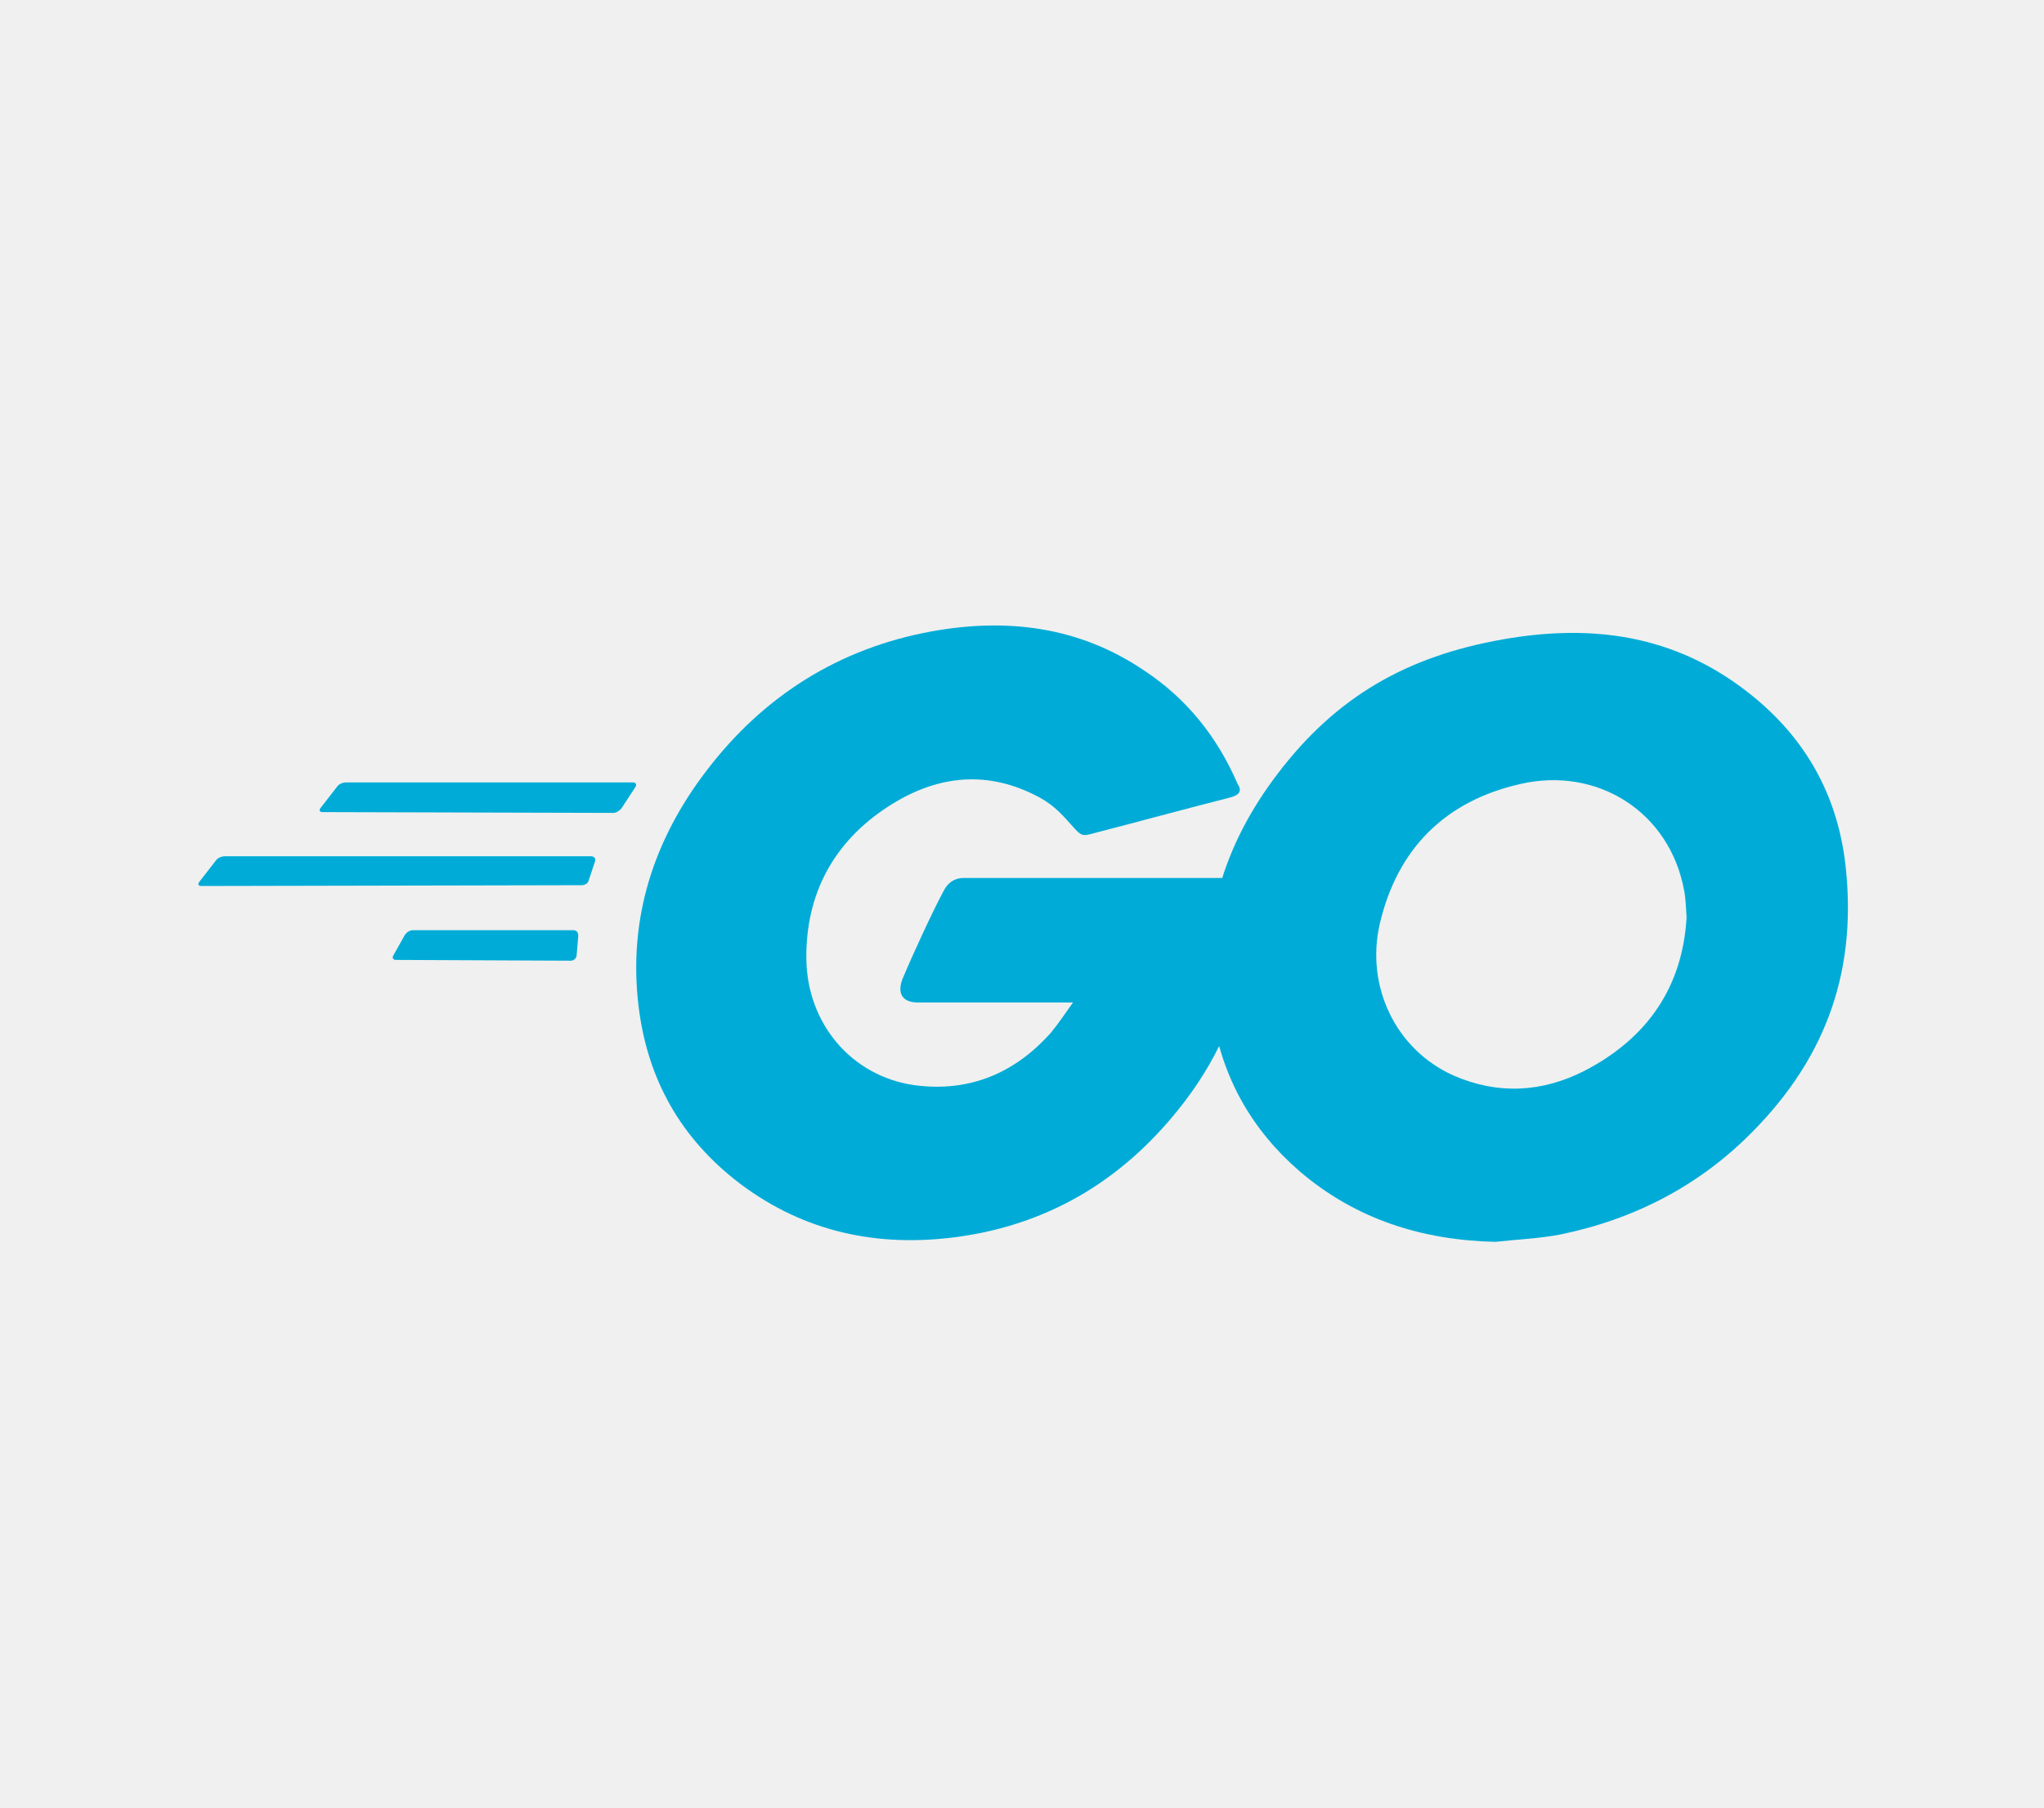
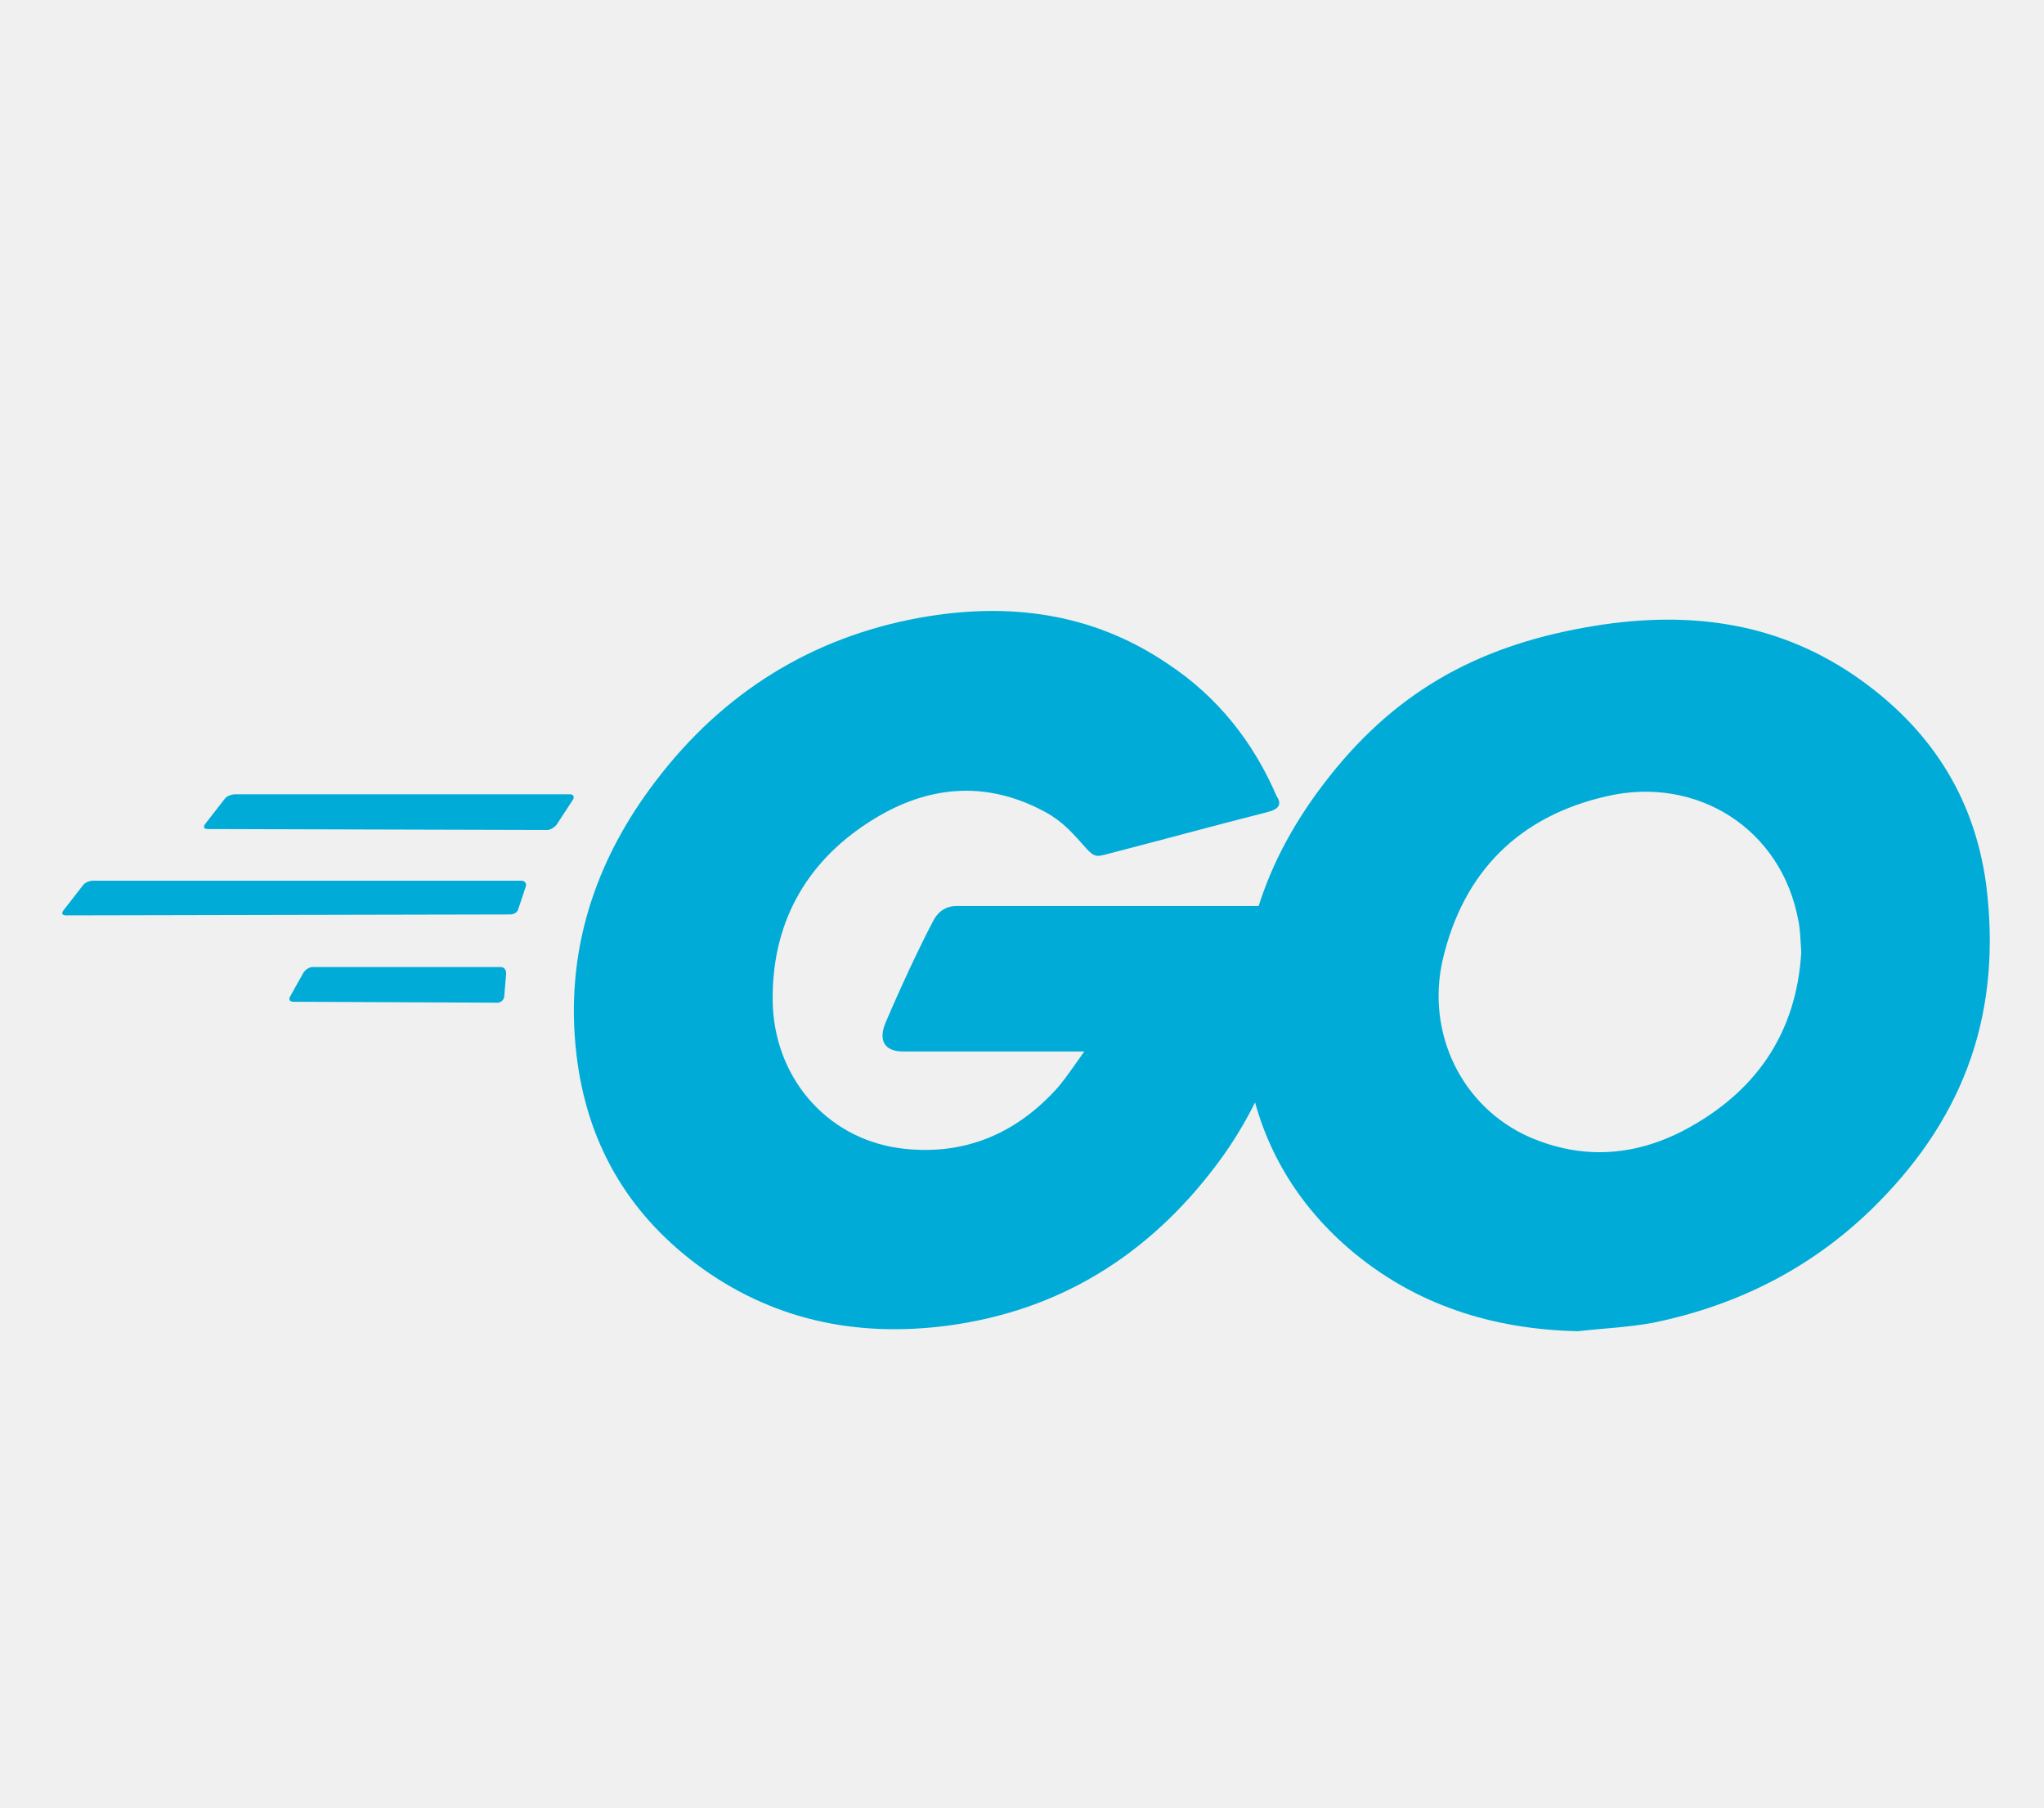
- <svg xmlns="http://www.w3.org/2000/svg" version="1.1" id="Layer_1" x="0px" y="0px" viewBox="0 0 254.5 225" style="enable-background:new 0 0 254.5 225;" xml:space="preserve">
+ <svg xmlns="http://www.w3.org/2000/svg" version="1.1" id="Layer_1" x="0px" y="0px" viewBox="0 0 254.5 225" style="enable-background:new 0 0 254.5 225;">
  <style type="text/css">
	.st0{fill:#2DBCAF;}
	.st1{fill:#5DC9E1;}
	.st2{fill:#FDDD00;}
	.st3{fill:#CE3262;}
	.st4{fill:#00ACD7;}
	.st5{fill:#FFFFFF;}
</style>
-   <g>
+   <g transform="matrix(1.168521, 0, 0, 1.168521, -21.11183, -14.92902)">
    <g>
      <g>
        <g>
-           <path class="st4" d="M40.2,101.1c-0.4,0-0.5-0.2-0.3-0.5l2.1-2.7c0.2-0.3,0.7-0.5,1.1-0.5l35.7,0c0.4,0,0.5,0.3,0.3,0.6      l-1.7,2.6c-0.2,0.3-0.7,0.6-1,0.6L40.2,101.1z" />
+           <path class="st4" d="M40.2,101.1c-0.4,0-0.5-0.2-0.3-0.5l2.1-2.7c0.2-0.3,0.7-0.5,1.1-0.5l35.7,0c0.4,0,0.5,0.3,0.3,0.6 l-1.7,2.6c-0.2,0.3-0.7,0.6-1,0.6L40.2,101.1z" />
        </g>
      </g>
    </g>
    <g>
      <g>
        <g>
-           <path class="st4" d="M25.1,110.3c-0.4,0-0.5-0.2-0.3-0.5l2.1-2.7c0.2-0.3,0.7-0.5,1.1-0.5l45.6,0c0.4,0,0.6,0.3,0.5,0.6      l-0.8,2.4c-0.1,0.4-0.5,0.6-0.9,0.6L25.1,110.3z" />
+           <path class="st4" d="M25.1,110.3c-0.4,0-0.5-0.2-0.3-0.5l2.1-2.7c0.2-0.3,0.7-0.5,1.1-0.5l45.6,0c0.4,0,0.6,0.3,0.5,0.6 l-0.8,2.4c-0.1,0.4-0.5,0.6-0.9,0.6L25.1,110.3z" />
        </g>
      </g>
    </g>
    <g>
      <g>
        <g>
-           <path class="st4" d="M49.3,119.5c-0.4,0-0.5-0.3-0.3-0.6l1.4-2.5c0.2-0.3,0.6-0.6,1-0.6l20,0c0.4,0,0.6,0.3,0.6,0.7l-0.2,2.4      c0,0.4-0.4,0.7-0.7,0.7L49.3,119.5z" />
+           <path class="st4" d="M49.3,119.5c-0.4,0-0.5-0.3-0.3-0.6l1.4-2.5c0.2-0.3,0.6-0.6,1-0.6l20,0c0.4,0,0.6,0.3,0.6,0.7l-0.2,2.4 c0,0.4-0.4,0.7-0.7,0.7L49.3,119.5z" />
        </g>
      </g>
    </g>
    <g>
      <g id="CXHf1q_3_">
        <g>
          <g>
-             <path class="st4" d="M153.1,99.3c-6.3,1.6-10.6,2.8-16.8,4.4c-1.5,0.4-1.6,0.5-2.9-1c-1.5-1.7-2.6-2.8-4.7-3.8       c-6.3-3.1-12.4-2.2-18.1,1.5c-6.8,4.4-10.3,10.9-10.2,19c0.1,8,5.6,14.6,13.5,15.7c6.8,0.9,12.5-1.5,17-6.6       c0.9-1.1,1.7-2.3,2.7-3.7c-3.6,0-8.1,0-19.3,0c-2.1,0-2.6-1.3-1.9-3c1.3-3.1,3.7-8.3,5.1-10.9c0.3-0.6,1-1.6,2.5-1.6       c5.1,0,23.9,0,36.4,0c-0.2,2.7-0.2,5.4-0.6,8.1c-1.1,7.2-3.8,13.8-8.2,19.6c-7.2,9.5-16.6,15.4-28.5,17       c-9.8,1.3-18.9-0.6-26.9-6.6c-7.4-5.6-11.6-13-12.7-22.2c-1.3-10.9,1.9-20.7,8.5-29.3c7.1-9.3,16.5-15.2,28-17.3       c9.4-1.7,18.4-0.6,26.5,4.9c5.3,3.5,9.1,8.3,11.6,14.1C154.7,98.5,154.3,99,153.1,99.3z" />
+             <path class="st4" d="M153.1,99.3c-6.3,1.6-10.6,2.8-16.8,4.4c-1.5,0.4-1.6,0.5-2.9-1c-1.5-1.7-2.6-2.8-4.7-3.8 c-6.3-3.1-12.4-2.2-18.1,1.5c-6.8,4.4-10.3,10.9-10.2,19c0.1,8,5.6,14.6,13.5,15.7c6.8,0.9,12.5-1.5,17-6.6 c0.9-1.1,1.7-2.3,2.7-3.7c-3.6,0-8.1,0-19.3,0c-2.1,0-2.6-1.3-1.9-3c1.3-3.1,3.7-8.3,5.1-10.9c0.3-0.6,1-1.6,2.5-1.6 c5.1,0,23.9,0,36.4,0c-0.2,2.7-0.2,5.4-0.6,8.1c-1.1,7.2-3.8,13.8-8.2,19.6c-7.2,9.5-16.6,15.4-28.5,17 c-9.8,1.3-18.9-0.6-26.9-6.6c-7.4-5.6-11.6-13-12.7-22.2c-1.3-10.9,1.9-20.7,8.5-29.3c7.1-9.3,16.5-15.2,28-17.3 c9.4-1.7,18.4-0.6,26.5,4.9c5.3,3.5,9.1,8.3,11.6,14.1C154.7,98.5,154.3,99,153.1,99.3z" />
          </g>
          <g>
-             <path class="st4" d="M186.2,154.6c-9.1-0.2-17.4-2.8-24.4-8.8c-5.9-5.1-9.6-11.6-10.8-19.3c-1.8-11.3,1.3-21.3,8.1-30.2       c7.3-9.6,16.1-14.6,28-16.7c10.2-1.8,19.8-0.8,28.5,5.1c7.9,5.4,12.8,12.7,14.1,22.3c1.7,13.5-2.2,24.5-11.5,33.9       c-6.6,6.7-14.7,10.9-24,12.8C191.5,154.2,188.8,154.3,186.2,154.6z M210,114.2c-0.1-1.3-0.1-2.3-0.3-3.3       c-1.8-9.9-10.9-15.5-20.4-13.3c-9.3,2.1-15.3,8-17.5,17.4c-1.8,7.8,2,15.7,9.2,18.9c5.5,2.4,11,2.1,16.3-0.6       C205.2,129.2,209.5,122.8,210,114.2z" />
+             <path class="st4" d="M186.2,154.6c-9.1-0.2-17.4-2.8-24.4-8.8c-5.9-5.1-9.6-11.6-10.8-19.3c-1.8-11.3,1.3-21.3,8.1-30.2 c7.3-9.6,16.1-14.6,28-16.7c10.2-1.8,19.8-0.8,28.5,5.1c7.9,5.4,12.8,12.7,14.1,22.3c1.7,13.5-2.2,24.5-11.5,33.9 c-6.6,6.7-14.7,10.9-24,12.8C191.5,154.2,188.8,154.3,186.2,154.6z M210,114.2c-0.1-1.3-0.1-2.3-0.3-3.3 c-1.8-9.9-10.9-15.5-20.4-13.3c-9.3,2.1-15.3,8-17.5,17.4c-1.8,7.8,2,15.7,9.2,18.9c5.5,2.4,11,2.1,16.3-0.6 C205.2,129.2,209.5,122.8,210,114.2z" />
          </g>
        </g>
      </g>
    </g>
  </g>
</svg>
